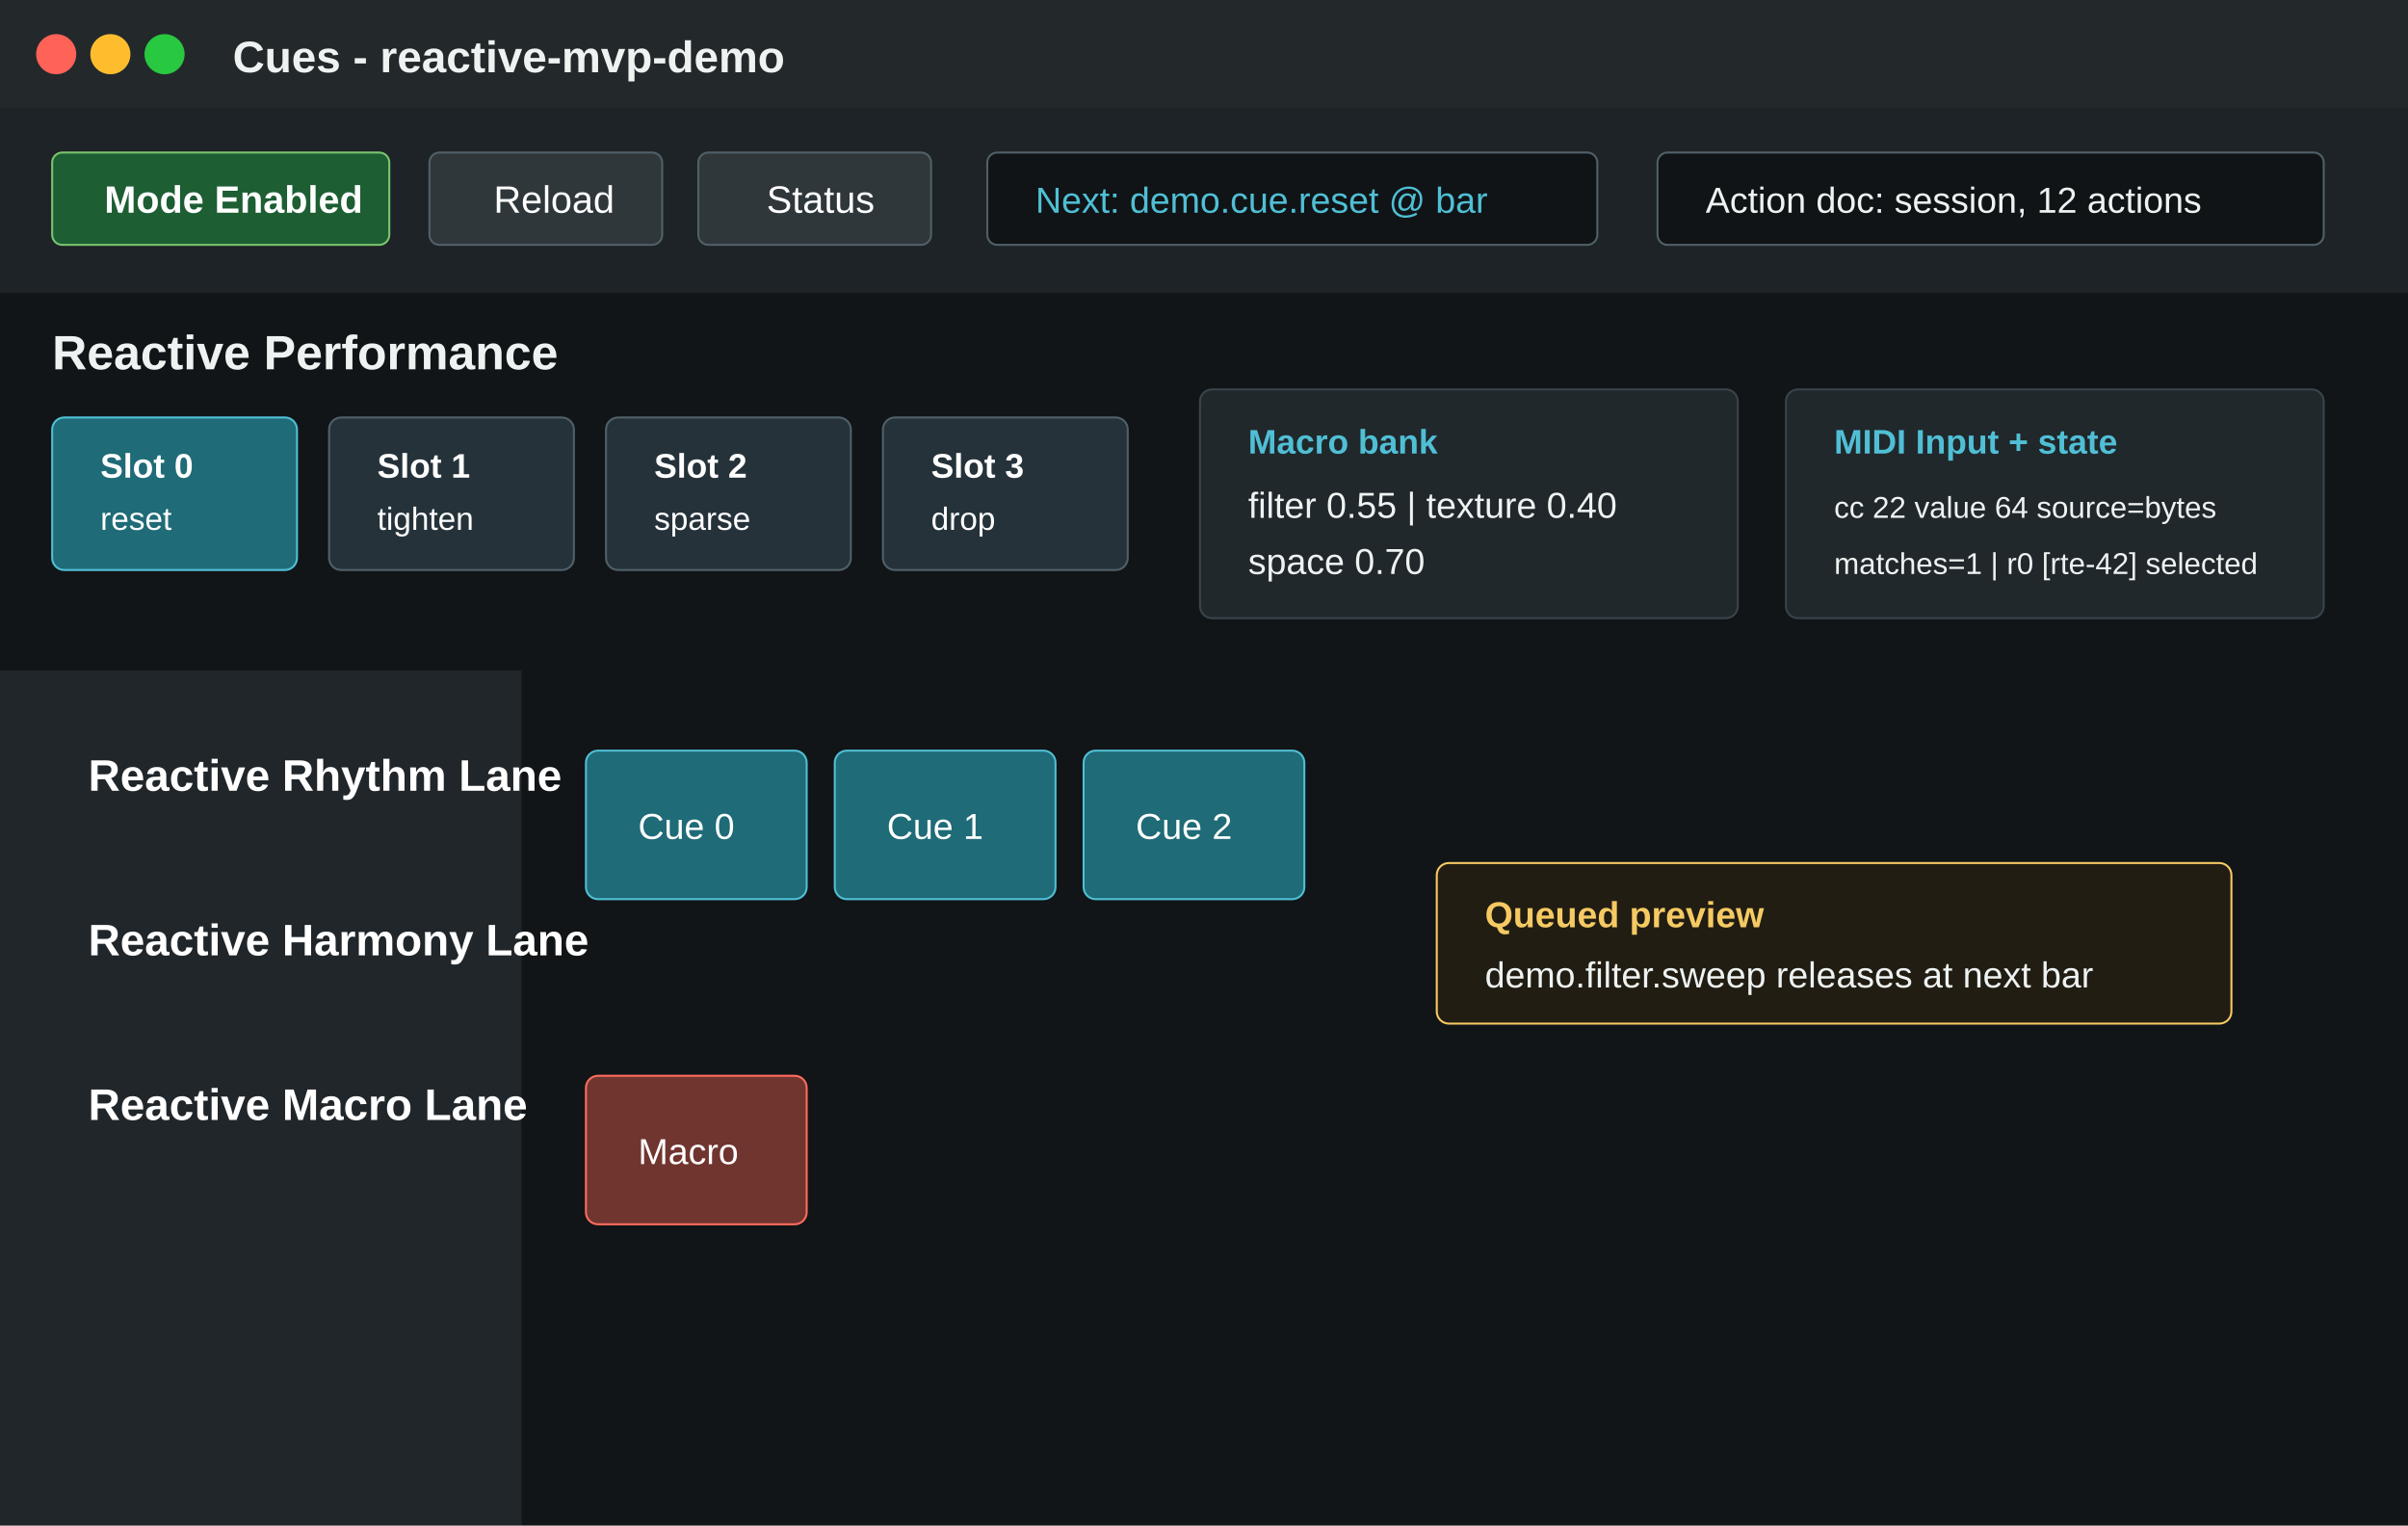
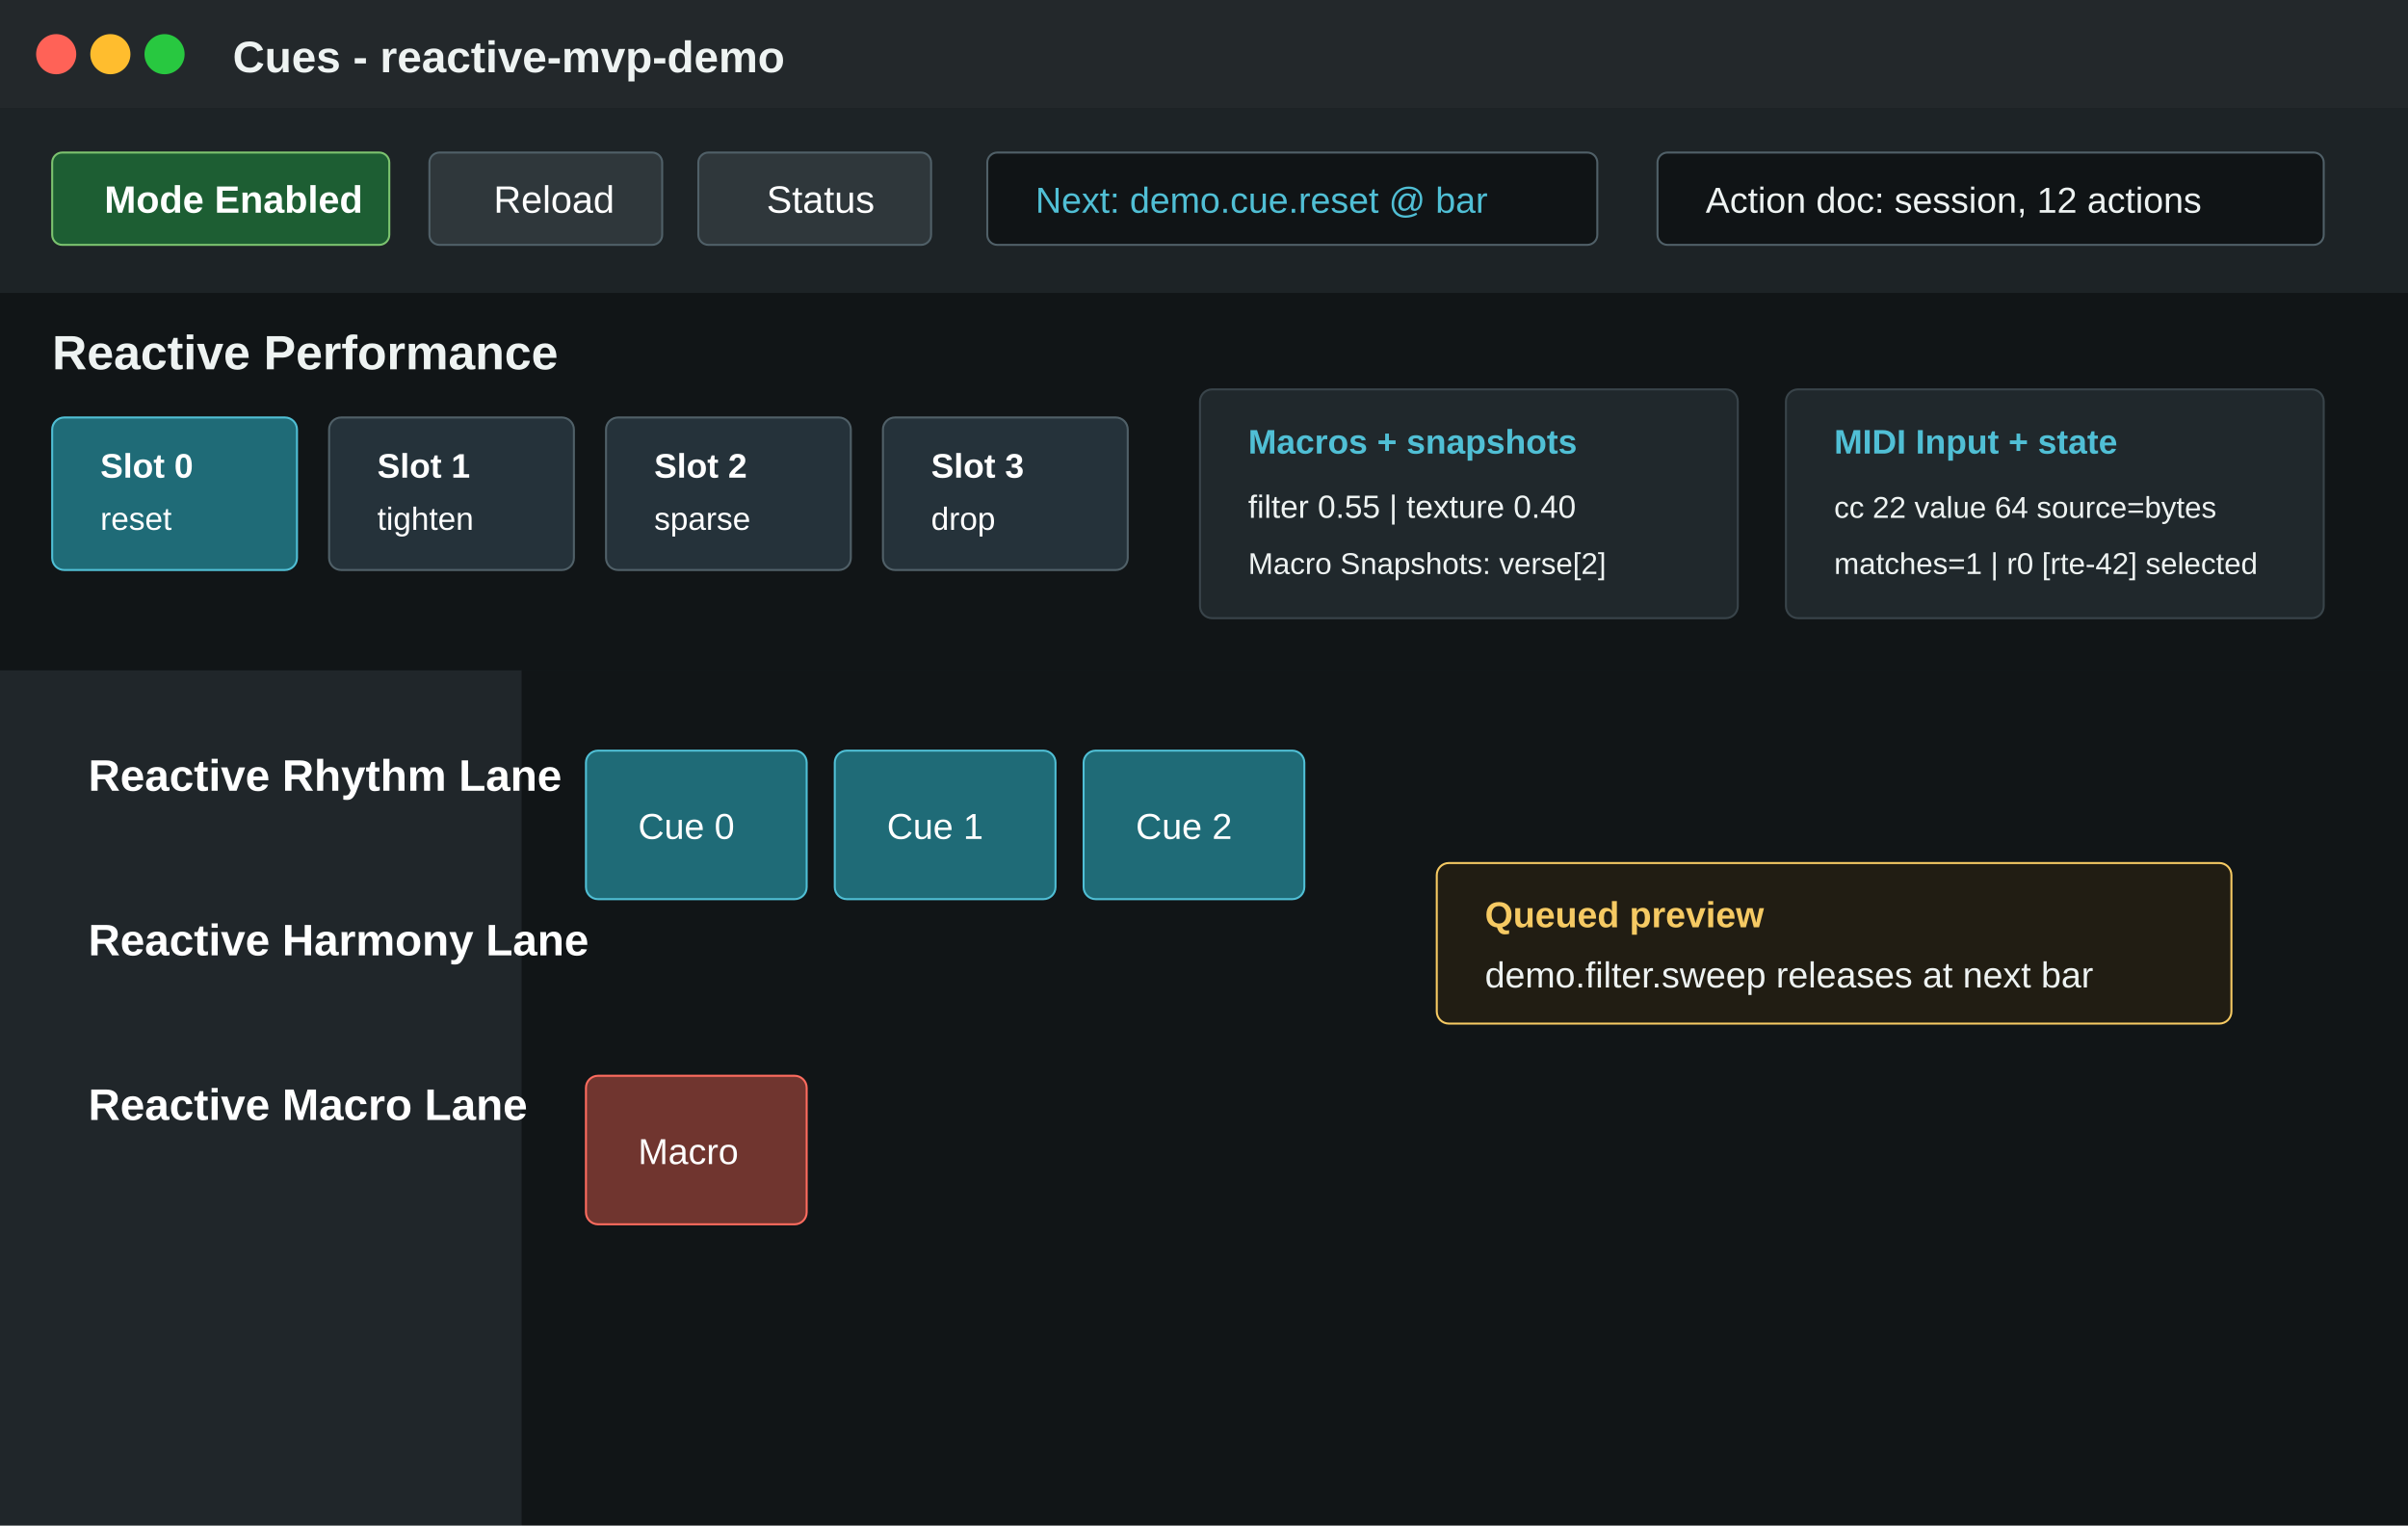
<svg xmlns="http://www.w3.org/2000/svg" width="1200" height="760" viewBox="0 0 1200 760" role="img" aria-labelledby="title desc">
  <rect width="1200" height="760" fill="#15191c" />
  <rect x="0" y="0" width="1200" height="54" fill="#23282b" />
  <circle cx="28" cy="27" r="10" fill="#ff6257" />
  <circle cx="55" cy="27" r="10" fill="#ffbd2e" />
  <circle cx="82" cy="27" r="10" fill="#28c840" />
  <text x="116" y="36" fill="#eef3f2" font-family="Arial, sans-serif" font-size="22" font-weight="700">Cues - reactive-mvp-demo</text>
  <rect x="0" y="54" width="1200" height="92" fill="#1d2326" />
  <rect x="26" y="76" width="168" height="46" rx="5" fill="#1d5e33" stroke="#7cc36f" />
  <text x="52" y="106" fill="#ffffff" font-family="Arial, sans-serif" font-size="19" font-weight="700">Mode Enabled</text>
  <rect x="214" y="76" width="116" height="46" rx="5" fill="#2f373b" stroke="#506068" />
  <text x="246" y="106" fill="#ffffff" font-family="Arial, sans-serif" font-size="19">Reload</text>
  <rect x="348" y="76" width="116" height="46" rx="5" fill="#2f373b" stroke="#506068" />
  <text x="382" y="106" fill="#ffffff" font-family="Arial, sans-serif" font-size="19">Status</text>
  <rect x="492" y="76" width="304" height="46" rx="5" fill="#101416" stroke="#506068" />
  <text x="516" y="106" fill="#50bfd5" font-family="Arial, sans-serif" font-size="18">Next: demo.cue.reset @ bar</text>
  <rect x="826" y="76" width="332" height="46" rx="5" fill="#101416" stroke="#506068" />
  <text x="850" y="106" fill="#eef3f2" font-family="Arial, sans-serif" font-size="18">Action doc: session, 12 actions</text>
  <rect x="0" y="146" width="1200" height="188" fill="#111517" />
  <text x="26" y="184" fill="#eef3f2" font-family="Arial, sans-serif" font-size="24" font-weight="700">Reactive Performance</text>
  <g>
    <rect x="26" y="208" width="122" height="76" rx="6" fill="#1f6b77" stroke="#50bfd5" />
    <text x="50" y="238" fill="#ffffff" font-family="Arial, sans-serif" font-size="17" font-weight="700">Slot 0</text>
    <text x="50" y="264" fill="#ffffff" font-family="Arial, sans-serif" font-size="16">reset</text>
  </g>
  <g>
    <rect x="164" y="208" width="122" height="76" rx="6" fill="#25323a" stroke="#506068" />
    <text x="188" y="238" fill="#ffffff" font-family="Arial, sans-serif" font-size="17" font-weight="700">Slot 1</text>
    <text x="188" y="264" fill="#ffffff" font-family="Arial, sans-serif" font-size="16">tighten</text>
  </g>
  <g>
    <rect x="302" y="208" width="122" height="76" rx="6" fill="#25323a" stroke="#506068" />
    <text x="326" y="238" fill="#ffffff" font-family="Arial, sans-serif" font-size="17" font-weight="700">Slot 2</text>
    <text x="326" y="264" fill="#ffffff" font-family="Arial, sans-serif" font-size="16">sparse</text>
  </g>
  <g>
    <rect x="440" y="208" width="122" height="76" rx="6" fill="#25323a" stroke="#506068" />
    <text x="464" y="238" fill="#ffffff" font-family="Arial, sans-serif" font-size="17" font-weight="700">Slot 3</text>
    <text x="464" y="264" fill="#ffffff" font-family="Arial, sans-serif" font-size="16">drop</text>
  </g>
  <rect x="598" y="194" width="268" height="114" rx="6" fill="#20282c" stroke="#39444a" />
-   <text x="622" y="226" fill="#50bfd5" font-family="Arial, sans-serif" font-size="17" font-weight="700">Macro bank</text>
-   <text x="622" y="258" fill="#eef3f2" font-family="Arial, sans-serif" font-size="18">filter 0.55 | texture 0.40</text>
-   <text x="622" y="286" fill="#eef3f2" font-family="Arial, sans-serif" font-size="18">space 0.70</text>
+   <text x="622" y="226" fill="#50bfd5" font-family="Arial, sans-serif" font-size="17" font-weight="700">Macros + snapshots</text>
+   <text x="622" y="258" fill="#eef3f2" font-family="Arial, sans-serif" font-size="16">filter 0.55 | texture 0.40</text>
+   <text x="622" y="286" fill="#eef3f2" font-family="Arial, sans-serif" font-size="15">Macro Snapshots: verse[2]</text>
  <rect x="890" y="194" width="268" height="114" rx="6" fill="#20282c" stroke="#39444a" />
  <text x="914" y="226" fill="#50bfd5" font-family="Arial, sans-serif" font-size="17" font-weight="700">MIDI Input + state</text>
  <text x="914" y="258" fill="#eef3f2" font-family="Arial, sans-serif" font-size="15">cc 22 value 64 source=bytes</text>
  <text x="914" y="286" fill="#eef3f2" font-family="Arial, sans-serif" font-size="15">matches=1 | r0 [rte-42] selected</text>
  <rect x="0" y="334" width="260" height="426" fill="#20262a" />
  <rect x="260" y="334" width="940" height="426" fill="#111517" />
  <text x="44" y="394" fill="#ffffff" font-family="Arial, sans-serif" font-size="22" font-weight="700">Reactive Rhythm Lane</text>
  <text x="44" y="476" fill="#ffffff" font-family="Arial, sans-serif" font-size="22" font-weight="700">Reactive Harmony Lane</text>
  <text x="44" y="558" fill="#ffffff" font-family="Arial, sans-serif" font-size="22" font-weight="700">Reactive Macro Lane</text>
  <g>
    <rect x="292" y="374" width="110" height="74" rx="6" fill="#1f6b77" stroke="#50bfd5" />
    <text x="318" y="418" fill="#ffffff" font-family="Arial, sans-serif" font-size="18">Cue 0</text>
    <rect x="416" y="374" width="110" height="74" rx="6" fill="#1f6b77" stroke="#50bfd5" />
    <text x="442" y="418" fill="#ffffff" font-family="Arial, sans-serif" font-size="18">Cue 1</text>
    <rect x="540" y="374" width="110" height="74" rx="6" fill="#1f6b77" stroke="#50bfd5" />
    <text x="566" y="418" fill="#ffffff" font-family="Arial, sans-serif" font-size="18">Cue 2</text>
    <rect x="292" y="536" width="110" height="74" rx="6" fill="#70352f" stroke="#ff6c5f" />
    <text x="318" y="580" fill="#ffffff" font-family="Arial, sans-serif" font-size="18">Macro</text>
  </g>
  <rect x="716" y="430" width="396" height="80" rx="6" fill="#211d13" stroke="#f6ca63" />
  <text x="740" y="462" fill="#f6ca63" font-family="Arial, sans-serif" font-size="18" font-weight="700">Queued preview</text>
  <text x="740" y="492" fill="#eef3f2" font-family="Arial, sans-serif" font-size="18">demo.filter.sweep releases at next bar</text>
</svg>
